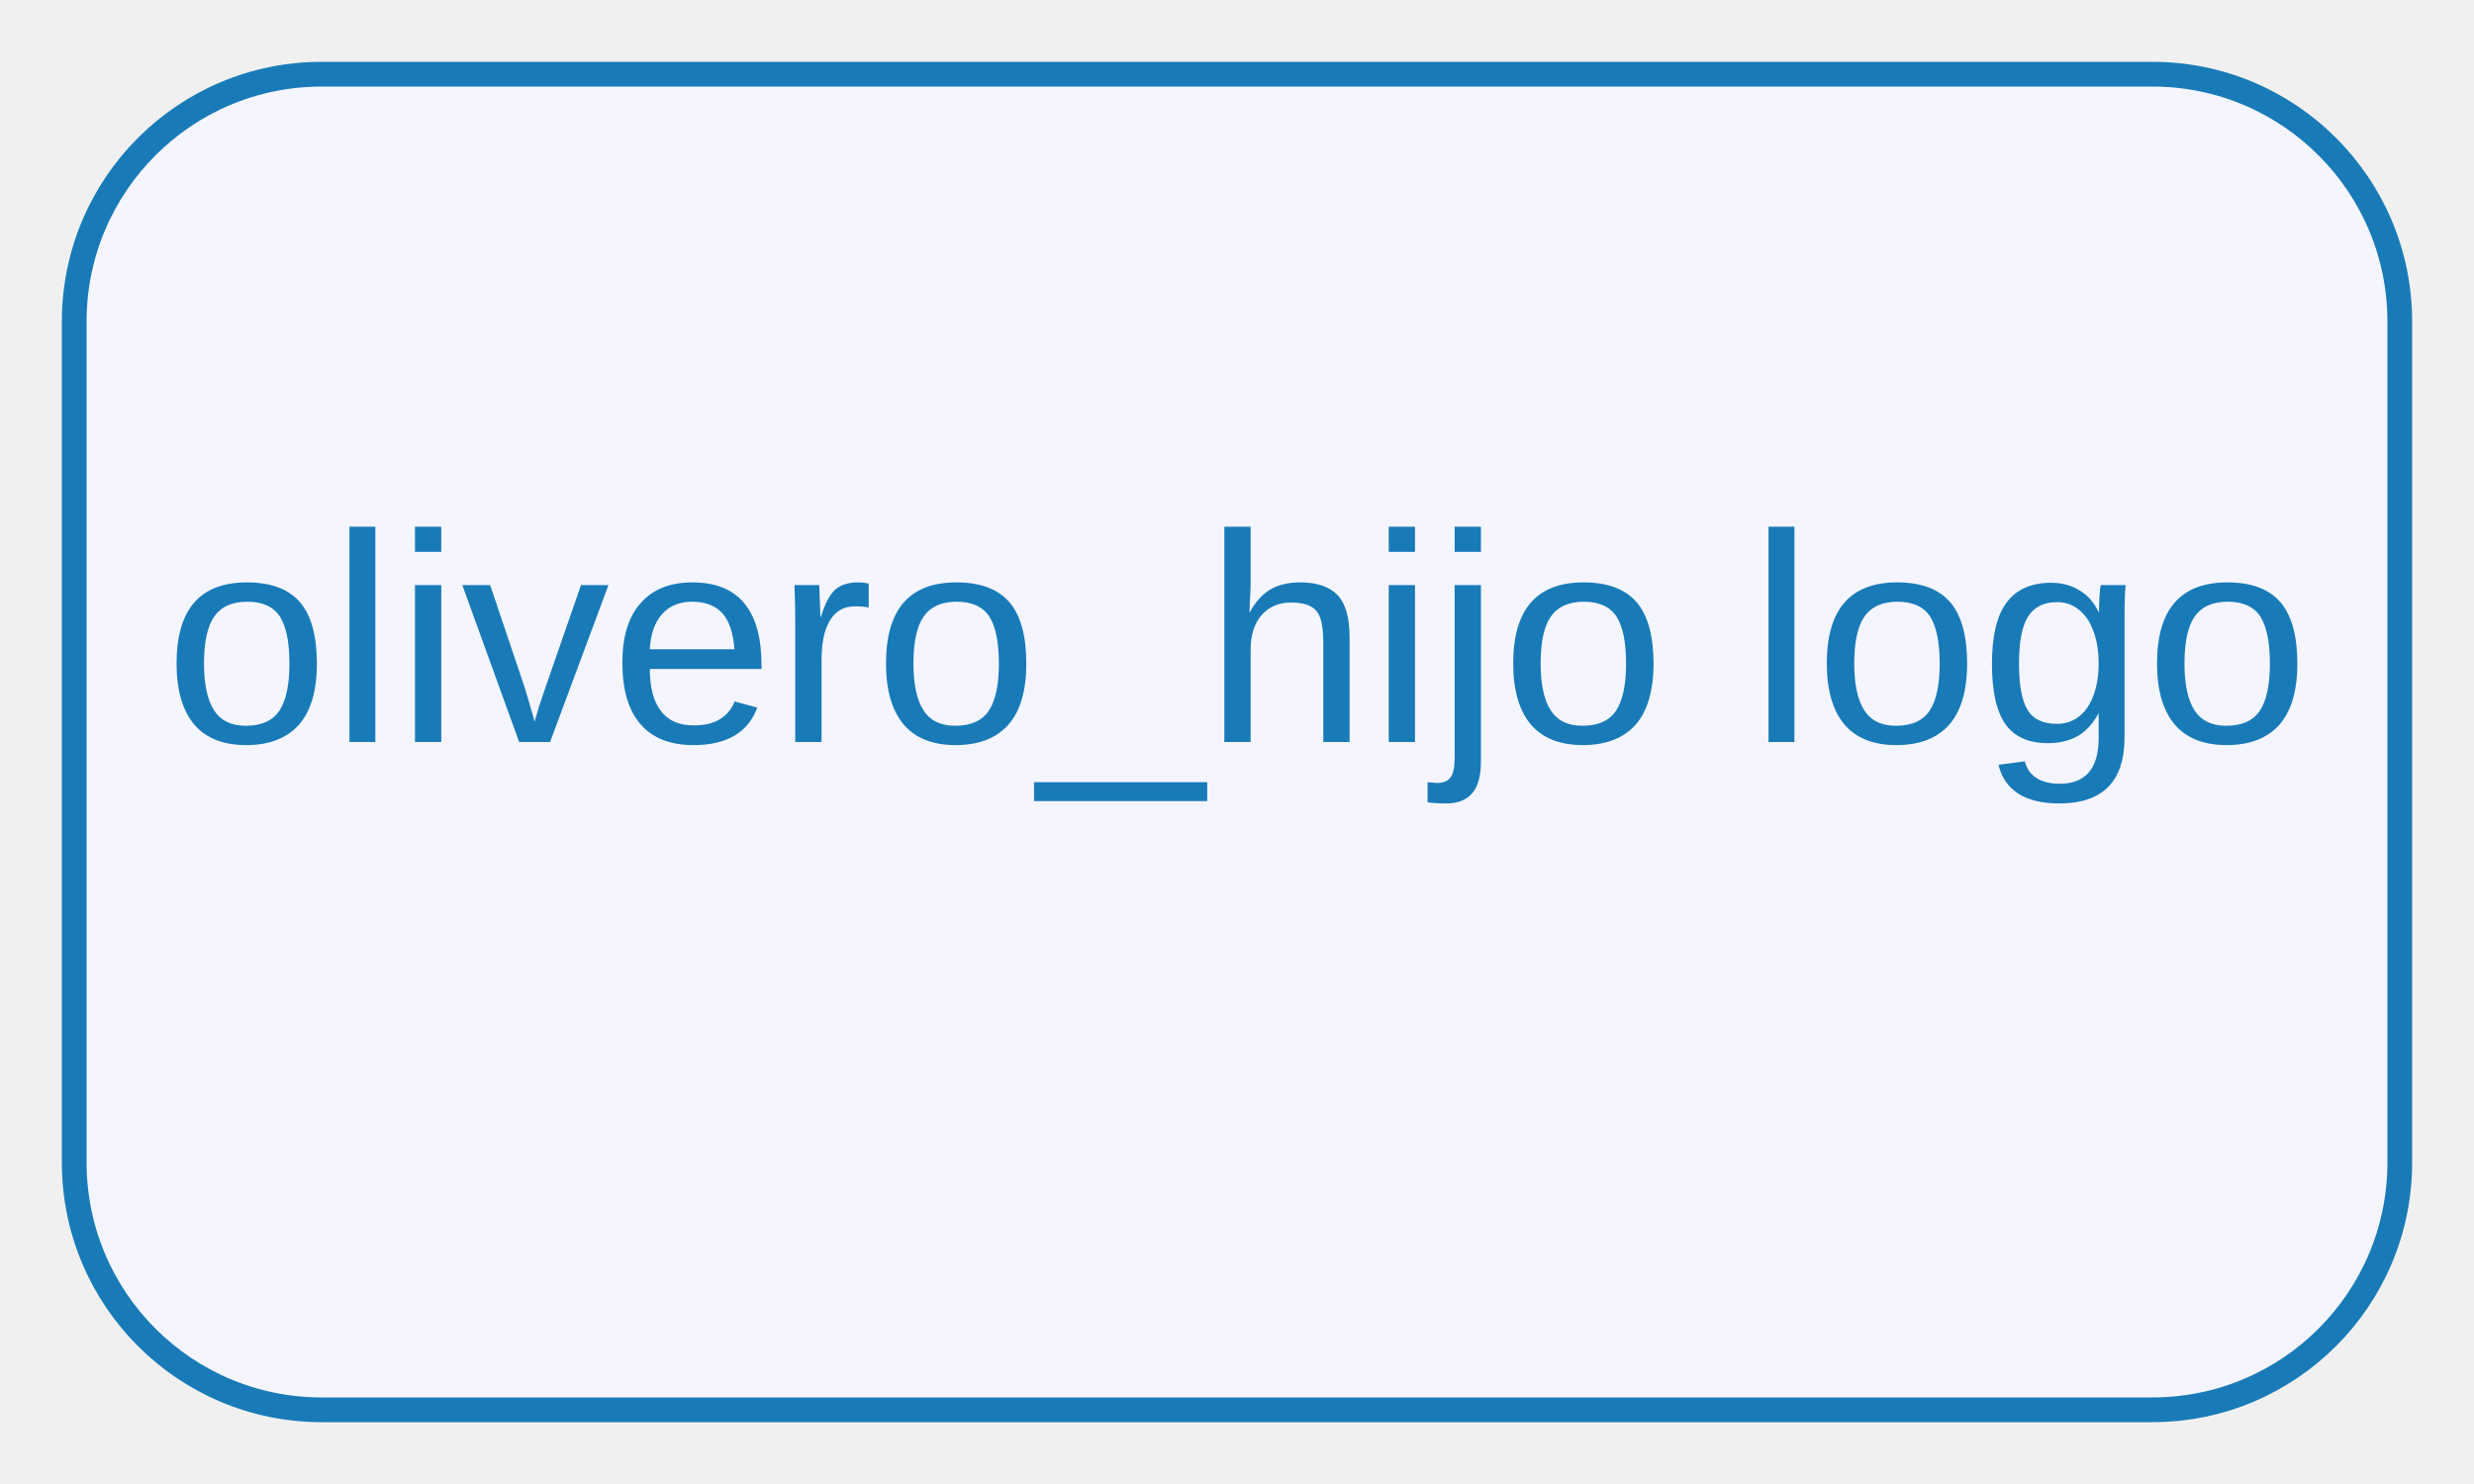
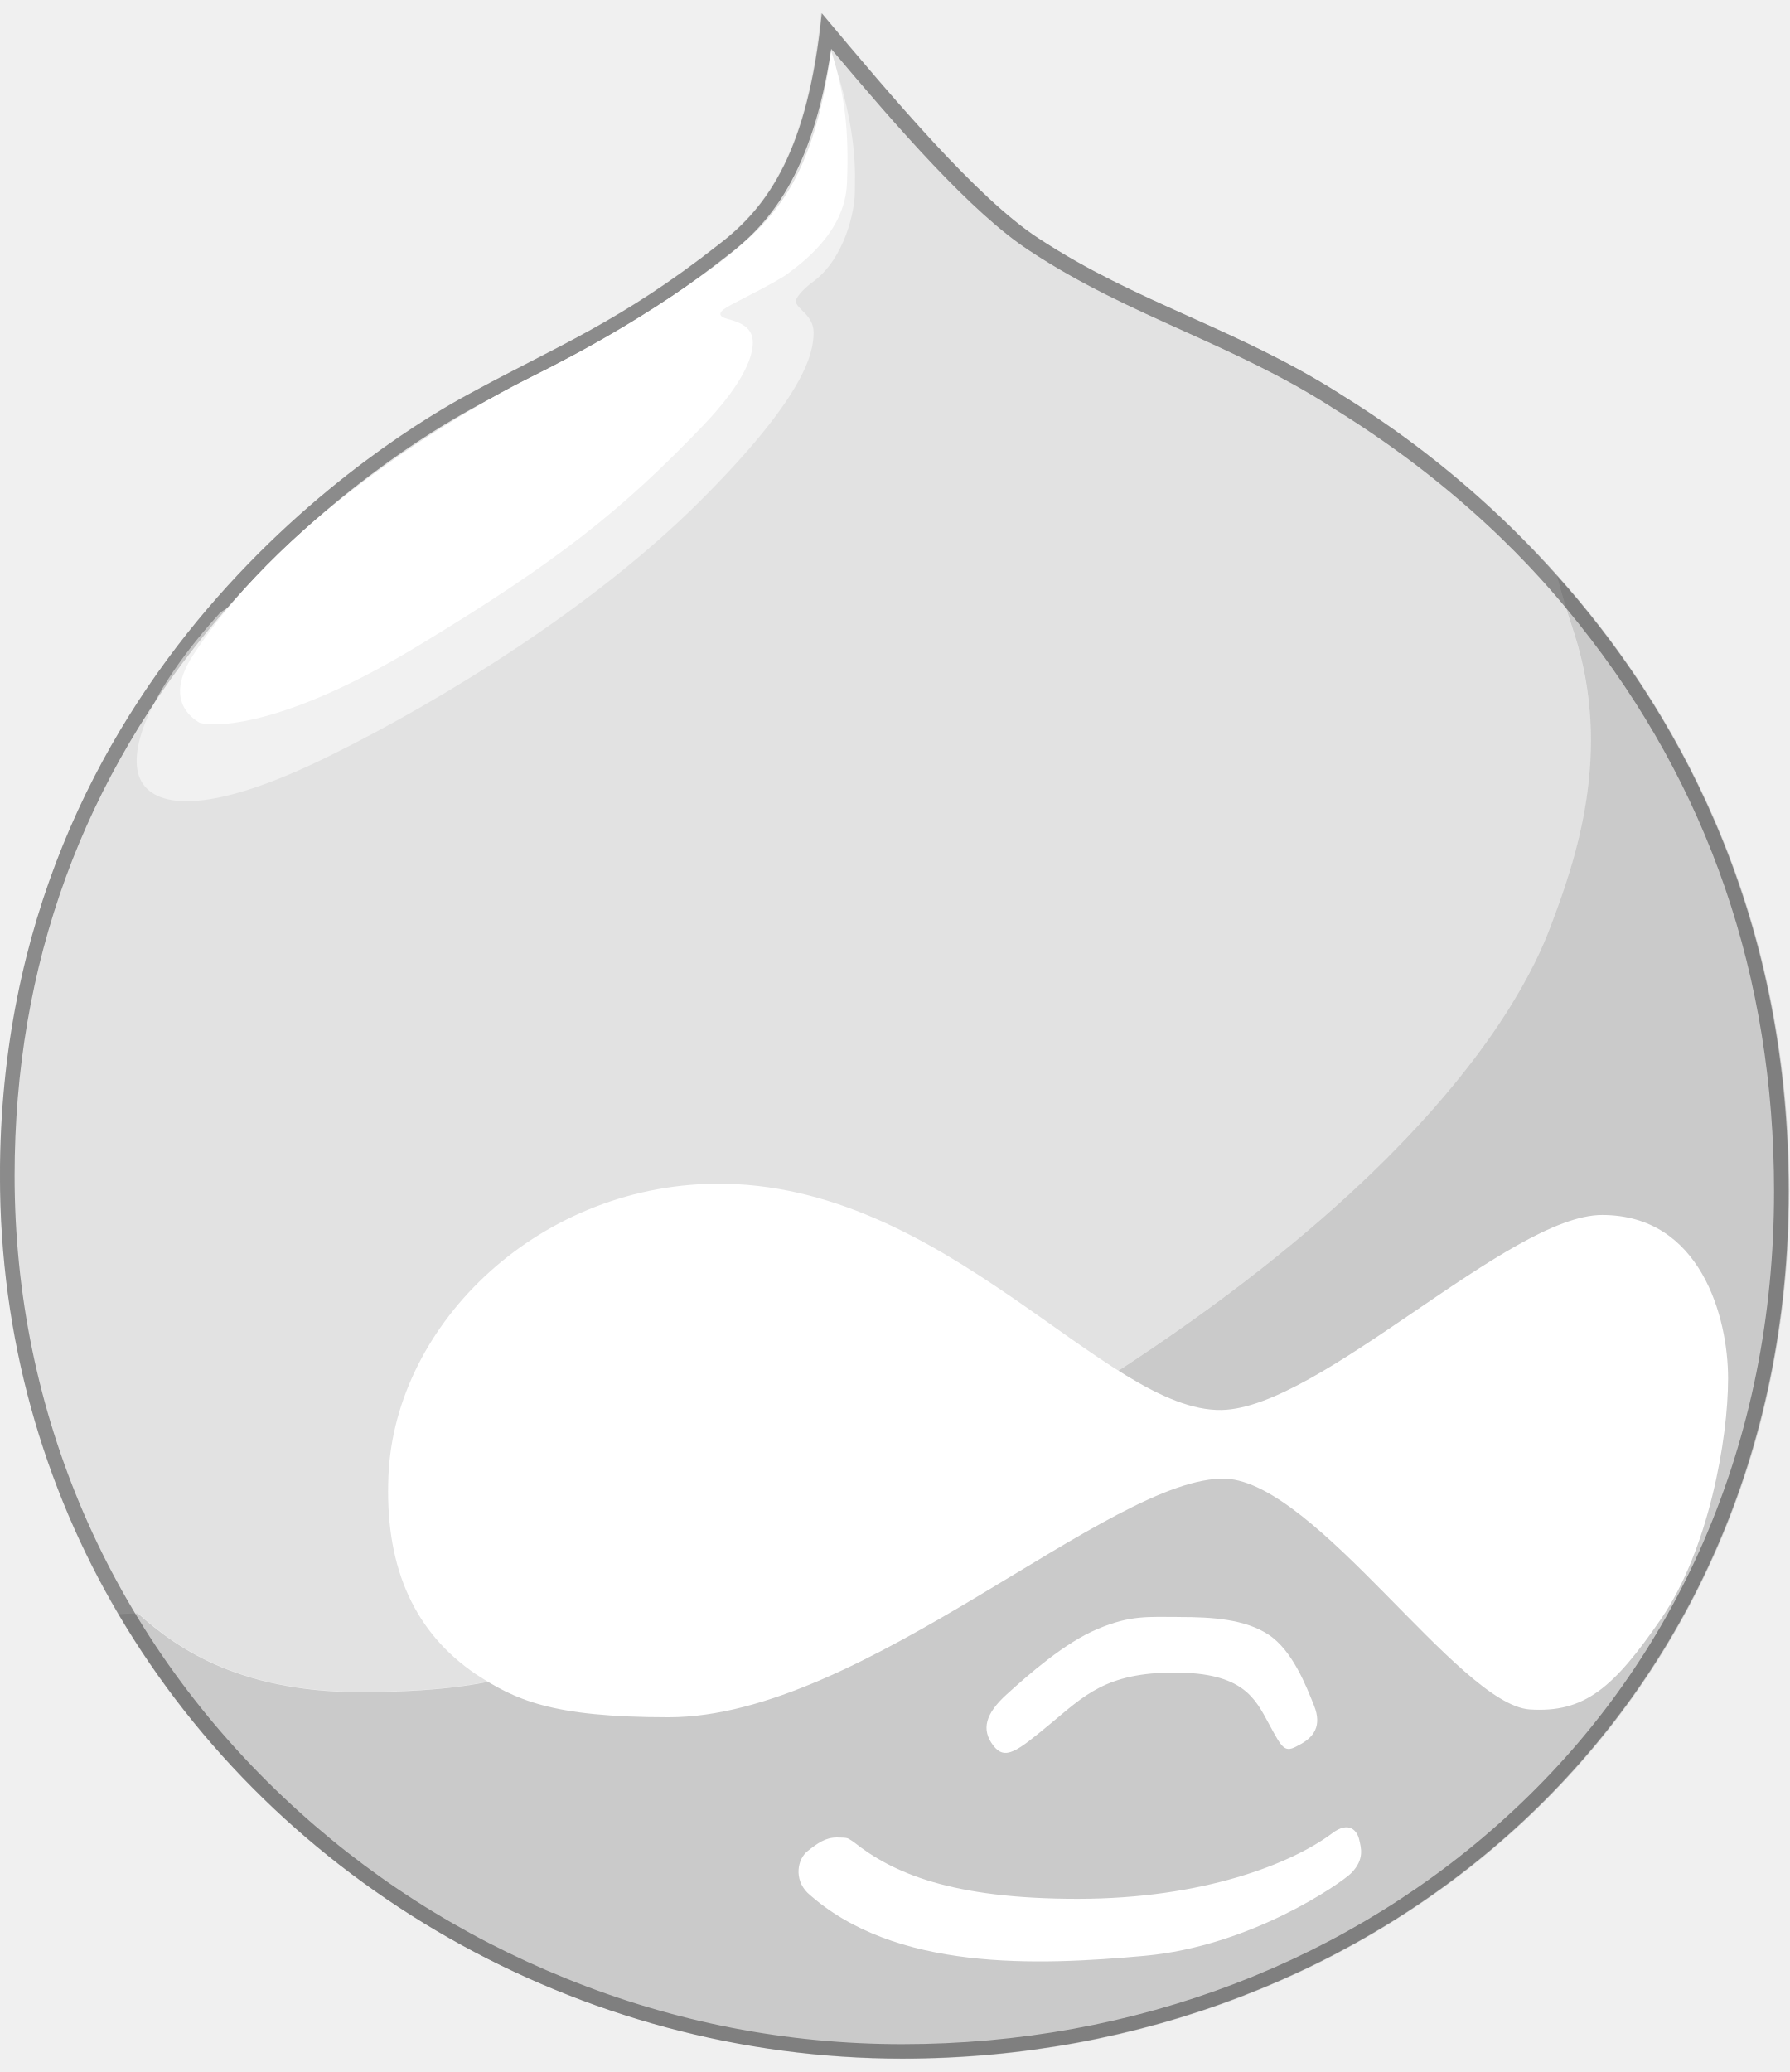
- <svg xmlns="http://www.w3.org/2000/svg" width="100" height="60">
-   <rect x="3" y="3" rx="10" ry="10" width="94" height="54" style="stroke: #187bb8; fill: #f5f5ff;" />
-   <text x="50%" y="50%" text-anchor="middle" alignment-baseline="middle" style="font-family: Arial, 'Helvetica Neue', Helvetica; fill: #187bb8;">olivero_hijo logo</text>
+ <svg xmlns="http://www.w3.org/2000/svg" width="57" height="66" viewBox="471.5 467 57 66" enable-background="new 471.5 467 57 66">
+   <path opacity=".2" fill="#303030" d="M528.5 504.965c0 16.634-13.123 27.615-28.24 27.615-10.29 0-19.894-5.523-24.978-14.167l.605-.027c1.313 1.192 3.39 2.58 7.404 2.515 4.77-.064 5.645-.875 9.855-2.756 22.716-10.17 26.925-19.457 27.736-21.59s2.013-5.587.756-9.415c-.242-.737-.42-1.333-.54-1.808-3.018-3.372-6.017-5.225-6.92-5.784-.14-.093-.29-.177-.43-.26l.44.26c2.01 1.247 14.314 8.782 14.314 25.417z" />
+   <path fill="#fff" d="M509.09 518.507c1.006 0 2.077.065 2.83.568.756.503 1.193 1.63 1.445 2.263.25.634 0 1.006-.503 1.258-.438.25-.503.12-.94-.69-.44-.81-.82-1.63-3.01-1.63s-2.887.755-3.948 1.63c-1.062.876-1.443 1.193-1.825.69s-.253-1.006.437-1.63 1.825-1.63 2.888-2.077c1.06-.45 1.62-.383 2.625-.383zm-10.413 7.152c1.257 1.005 3.14 1.825 7.153 1.825 4.015 0 6.836-1.137 8.094-2.077.568-.438.82-.065.875.187.056.25.186.624-.252 1.07-.316.317-3.194 2.33-6.594 2.636-3.4.31-7.964.504-10.73-2.01-.438-.44-.316-1.07 0-1.323.317-.25.568-.438.94-.438.374.008.317.008.513.13z" />
+   <path opacity=".2" fill="#aaa" d="M520.89 496.545c-.81 2.133-5.02 11.42-27.735 21.59-4.21 1.88-5.085 2.69-9.854 2.756-4.013.066-6.09-1.32-7.403-2.514l-.605.028h-.01c-2.393-4.042-3.78-8.783-3.78-13.952 0-7.852 2.97-13.654 6.287-17.687.11-.13.213-.26.325-.382 2.683-3.148 5.55-5.17 7.218-6.203.038-.028.075-.047.112-.065.42-.25.754-.447.987-.568 2.757-1.51 4.77-2.263 7.963-4.77.12-.092.242-.186.354-.288l.008-.01c.875-.754 1.64-1.76 2.18-3.4v-.008c.325-.97.567-2.16.716-3.65l.02.018c2.253 2.69 4.954 5.886 6.89 7.144.69.447 1.38.848 2.068 1.202l.3.15c2.243 1.126 4.507 1.945 6.807 3.333l.428.26c.903.56 3.902 2.412 6.92 5.784.12.475.298 1.07.54 1.807 1.274 3.837.073 7.292-.737 9.425z" />
+   <path opacity=".5" fill="#333" d="M514.176 479.538c-3.26-2.077-6.464-2.887-9.603-4.955-1.938-1.267-4.64-4.47-6.893-7.162-.438 4.332-1.686 6.148-3.26 7.35-3.195 2.515-5.207 3.26-7.963 4.77-2.338 1.256-14.958 8.726-14.958 24.913 0 5.17 1.387 9.91 3.77 13.96 5.077 8.635 14.68 14.158 24.97 14.158 15.126 0 28.24-10.98 28.24-27.614 0-9.127-3.707-15.526-7.386-19.633-3.016-3.382-6.015-5.217-6.918-5.785zm7.627 7.34c4.117 5.15 6.213 11.23 6.213 18.077 0 3.968-.755 7.712-2.245 11.148-1.414 3.25-3.444 6.13-6.053 8.56-5.15 4.806-12.062 7.45-19.475 7.45-3.67 0-7.265-.698-10.692-2.086-3.372-1.36-6.398-3.297-9.016-5.774-5.532-5.225-8.57-12.257-8.57-19.8 0-6.716 2.18-12.695 6.483-17.753 3.288-3.865 6.836-6.007 8.196-6.743.67-.363 1.285-.69 1.89-.997 1.892-.97 3.68-1.89 6.14-3.818 1.312-.997 2.71-2.58 3.305-6.585 2.077 2.468 4.48 5.234 6.314 6.426 1.63 1.08 3.307 1.835 4.918 2.562 1.527.69 3.11 1.406 4.676 2.403l.056.037c4.62 2.84 7.06 5.896 7.86 6.892z" />
+   <path opacity=".5" fill="#fff" d="M497.98 468.678c.874 2.58.753 3.893.753 4.452 0 .56-.307 2.077-1.313 2.832-.438.317-.568.568-.568.624 0 .25.568.438.568 1.006 0 .69-.317 2.077-3.642 5.393-3.325 3.316-8.103 6.278-11.8 8.103-3.698 1.826-5.468 1.686-5.97.81s.185-2.83 2.514-5.392l9.667-6.278 9.164-6.398.503-2.44" />
+   <path fill="#fff" d="M497.98 468.613c-.57 4.145-1.826 5.393-3.512 6.715-2.83 2.133-5.588 3.446-6.212 3.763-1.63.82-7.535 4.08-10.608 8.784-.94 1.444 0 2.012.186 2.133.187.12 2.33.372 6.9-2.385 4.574-2.757 6.595-4.387 9.175-7.078 1.377-1.444 1.573-2.263 1.573-2.636 0-.438-.316-.624-.82-.754-.25-.065-.316-.187 0-.373.317-.186 1.622-.82 1.938-1.07.318-.25 1.827-1.257 1.882-2.887.065-1.63-.056-2.766-.503-4.21zm-14.112 45.628c.065-4.898 4.648-9.472 10.422-9.536 7.348-.065 12.424 7.283 16.13 7.208 3.14-.064 9.166-6.212 12.118-6.212 3.14 0 4.014 3.26 4.014 5.206 0 1.938-.623 5.458-2.133 7.656-1.51 2.198-2.44 3.008-4.2 2.888-2.264-.187-6.78-7.21-9.67-7.35-3.64-.12-11.547 7.6-17.75 7.6-3.763 0-4.9-.567-6.147-1.378-1.92-1.312-2.85-3.315-2.785-6.08z" />
</svg>
